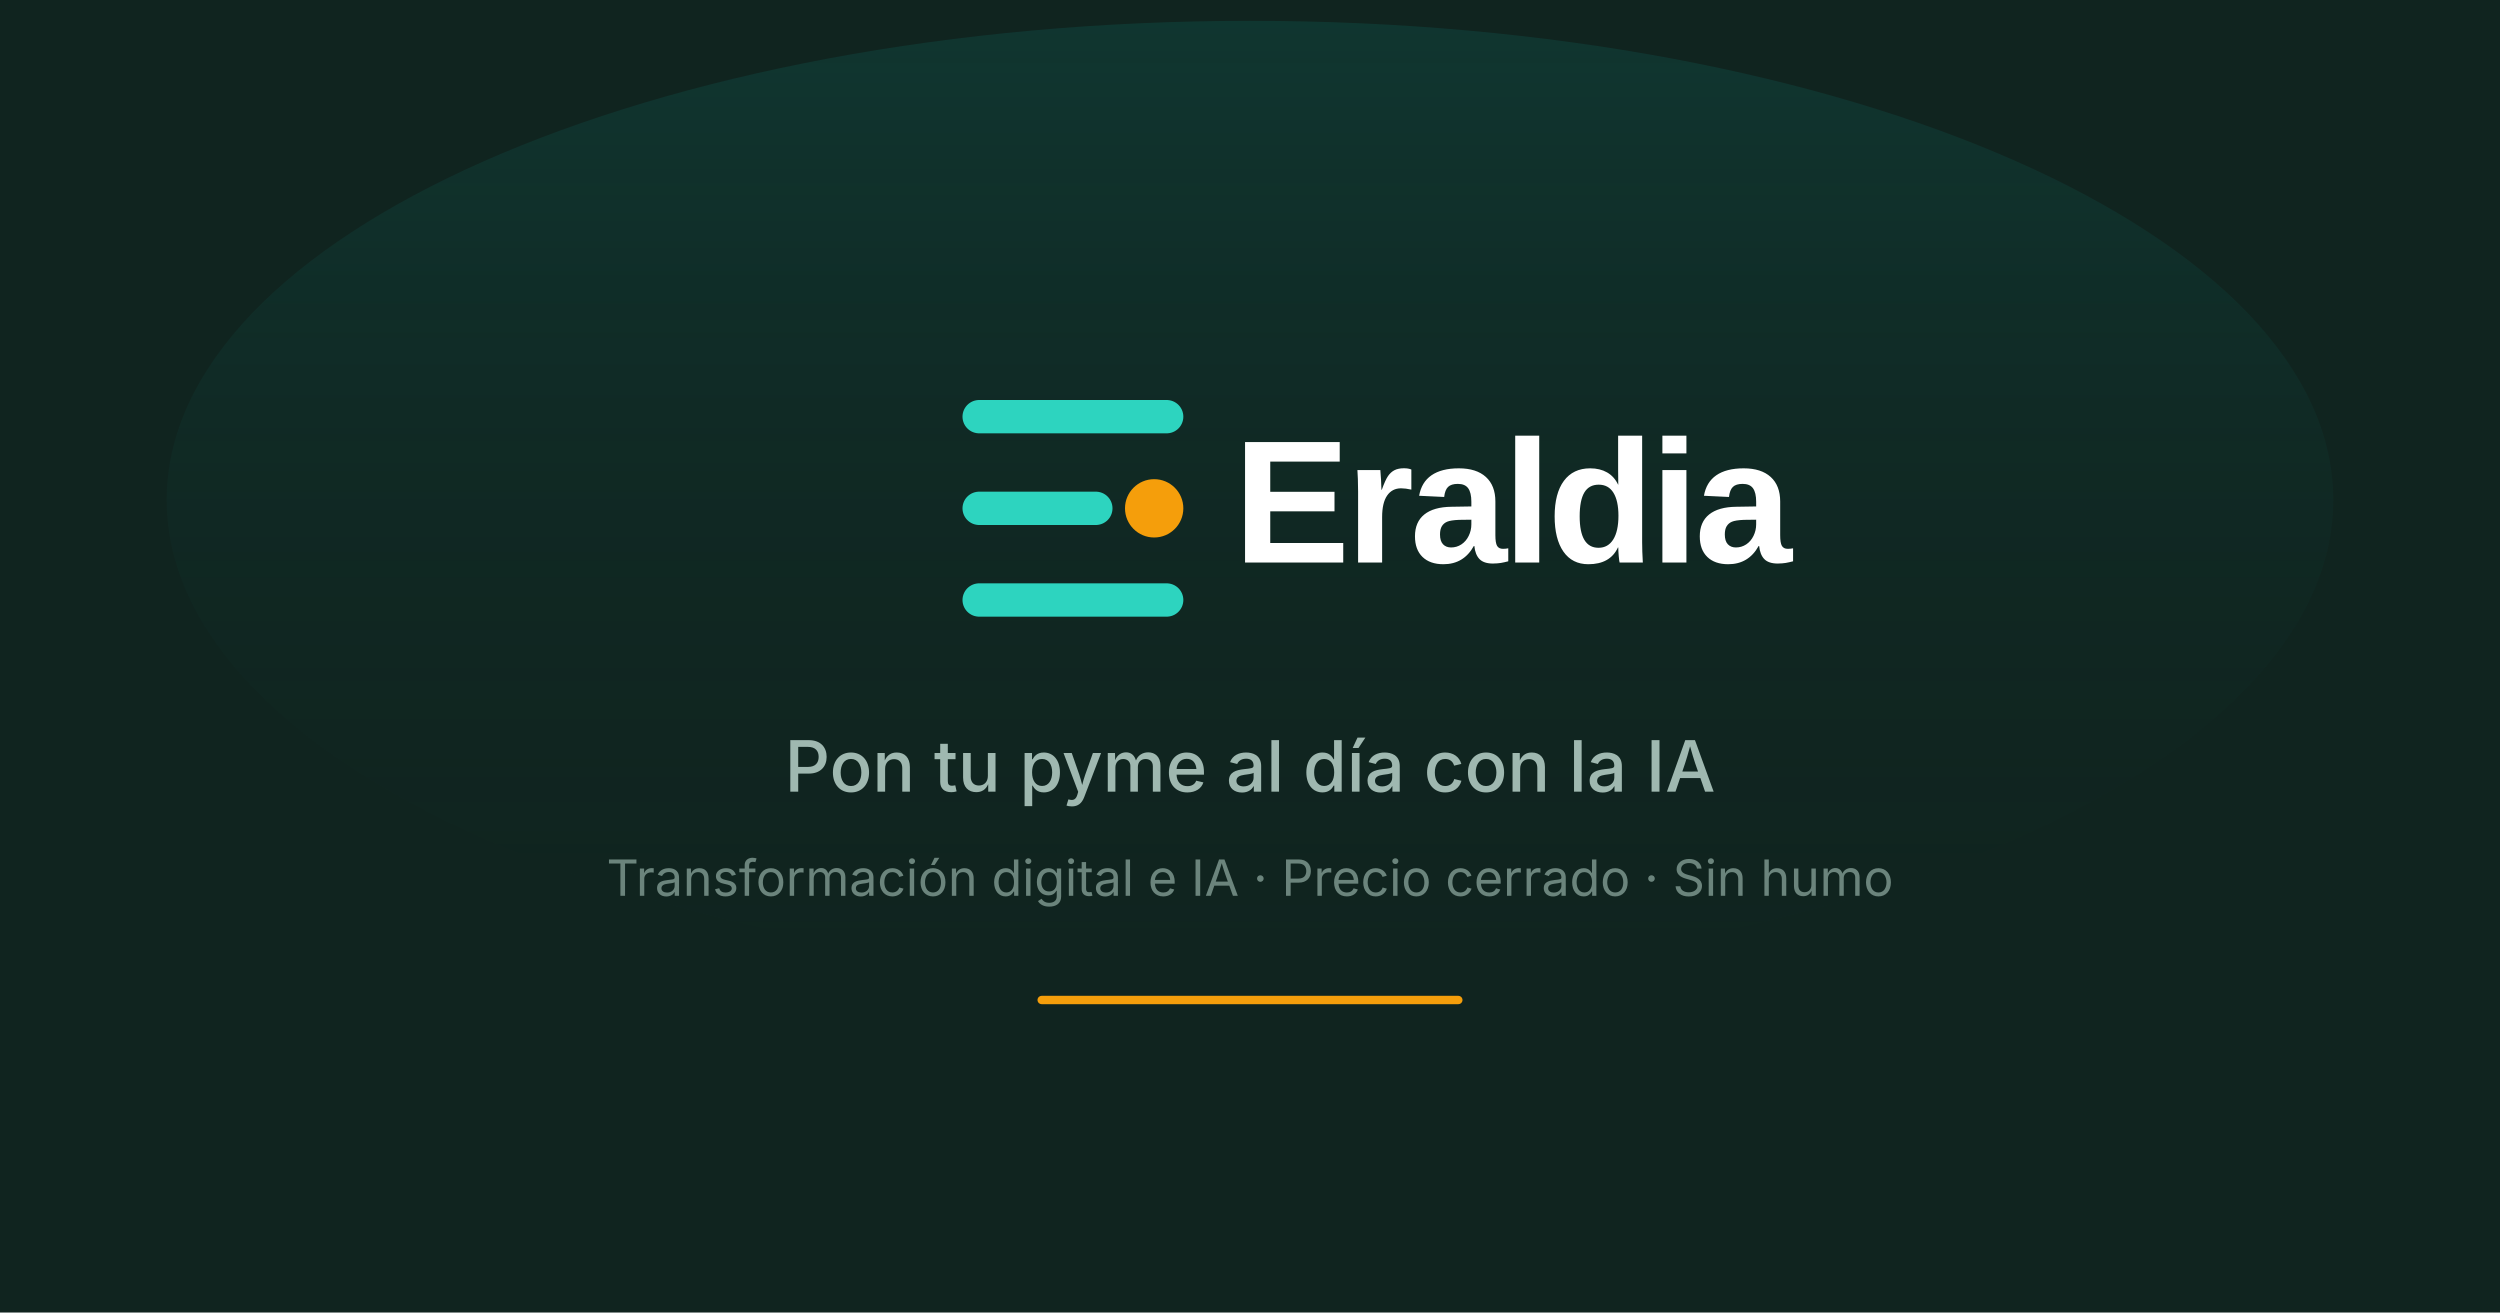
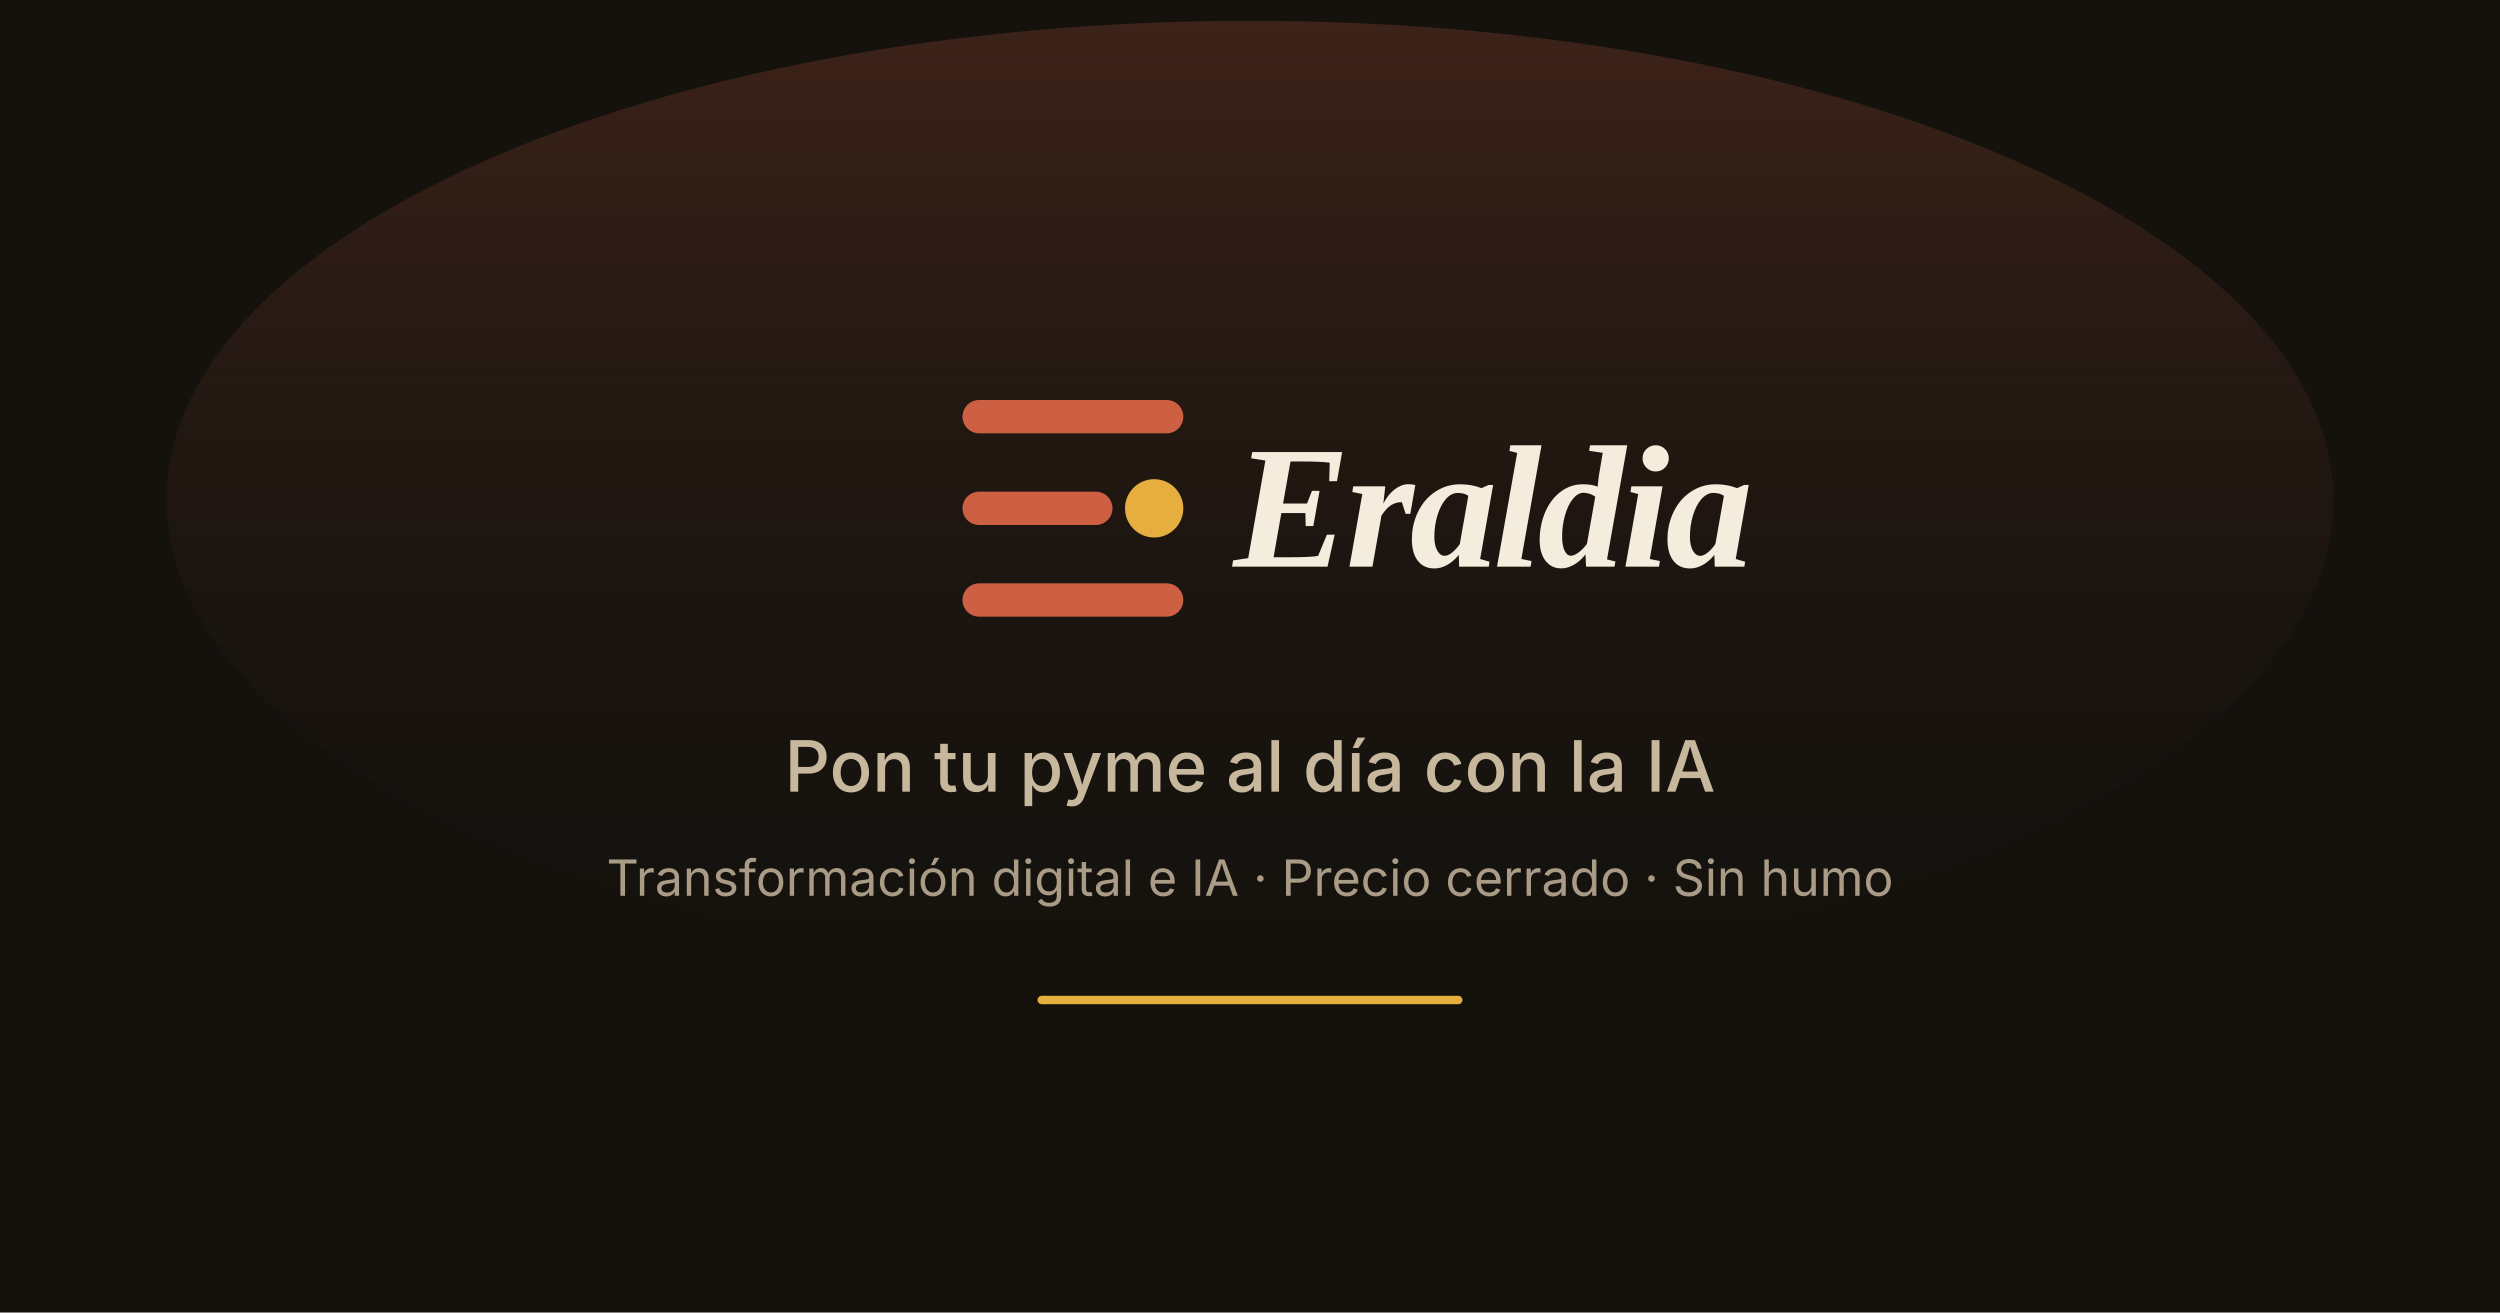
<svg xmlns="http://www.w3.org/2000/svg" viewBox="0 0 1200 630" fill="none">
  <defs>
    <linearGradient id="bgGlow" x1="50%" y1="0%" x2="50%" y2="100%">
-       <stop offset="0%" stop-color="#0F766E" stop-opacity="0.22" />
-       <stop offset="100%" stop-color="#10241F" stop-opacity="0" />
+       <stop offset="0%" stop-color="#CD6043" stop-opacity="0.22" />
+       <stop offset="100%" stop-color="#15120E" stop-opacity="0" />
    </linearGradient>
  </defs>
-   <rect width="1200" height="630" fill="#10241F" />
+   <rect width="1200" height="630" fill="#15120E" />
  <ellipse cx="600" cy="240" rx="520" ry="230" fill="url(#bgGlow)" />
-   <path d="M470 200H560" stroke="#2DD4BF" stroke-width="16" stroke-linecap="round" />
-   <path d="M470 244H526" stroke="#2DD4BF" stroke-width="16" stroke-linecap="round" />
-   <path d="M470 288H560" stroke="#2DD4BF" stroke-width="16" stroke-linecap="round" />
-   <circle cx="554" cy="244" r="14" fill="#F59E0B" />
-   <text x="592" y="270" font-family="'Space Grotesk', 'Segoe UI', 'Helvetica Neue', Arial, sans-serif" font-size="84" font-weight="700" fill="#FFFFFF" letter-spacing="-2">Eraldia</text>
-   <text x="600" y="380" text-anchor="middle" font-family="'Inter', 'Segoe UI', Arial, sans-serif" font-size="34" font-weight="500" fill="#9FB8B0">Pon tu pyme al día con la IA</text>
-   <text x="600" y="430" text-anchor="middle" font-family="'Inter', 'Segoe UI', Arial, sans-serif" font-size="24" font-weight="400" fill="#6B847C">Transformación digital e IA · Precio cerrado · Sin humo</text>
-   <path d="M500 480H700" stroke="#F59E0B" stroke-width="4" stroke-linecap="round" />
+   <path d="M470 200H560" stroke="#CD6043" stroke-width="16" stroke-linecap="round" />
+   <path d="M470 244H526" stroke="#CD6043" stroke-width="16" stroke-linecap="round" />
+   <path d="M470 288H560" stroke="#CD6043" stroke-width="16" stroke-linecap="round" />
+   <circle cx="554" cy="244" r="14" fill="#E6AE3E" />
+   <text x="592" y="272" font-family="'Fraunces', Georgia, 'Times New Roman', serif" font-style="italic" font-size="84" font-weight="600" fill="#F4ECDC" letter-spacing="-2">Eraldia</text>
+   <text x="600" y="380" text-anchor="middle" font-family="'Inter', 'Segoe UI', Arial, sans-serif" font-size="34" font-weight="500" fill="#C7B79D">Pon tu pyme al día con la IA</text>
+   <text x="600" y="430" text-anchor="middle" font-family="'Inter', 'Segoe UI', Arial, sans-serif" font-size="24" font-weight="400" fill="#A99B86">Transformación digital e IA · Precio cerrado · Sin humo</text>
+   <path d="M500 480H700" stroke="#E6AE3E" stroke-width="4" stroke-linecap="round" />
</svg>
